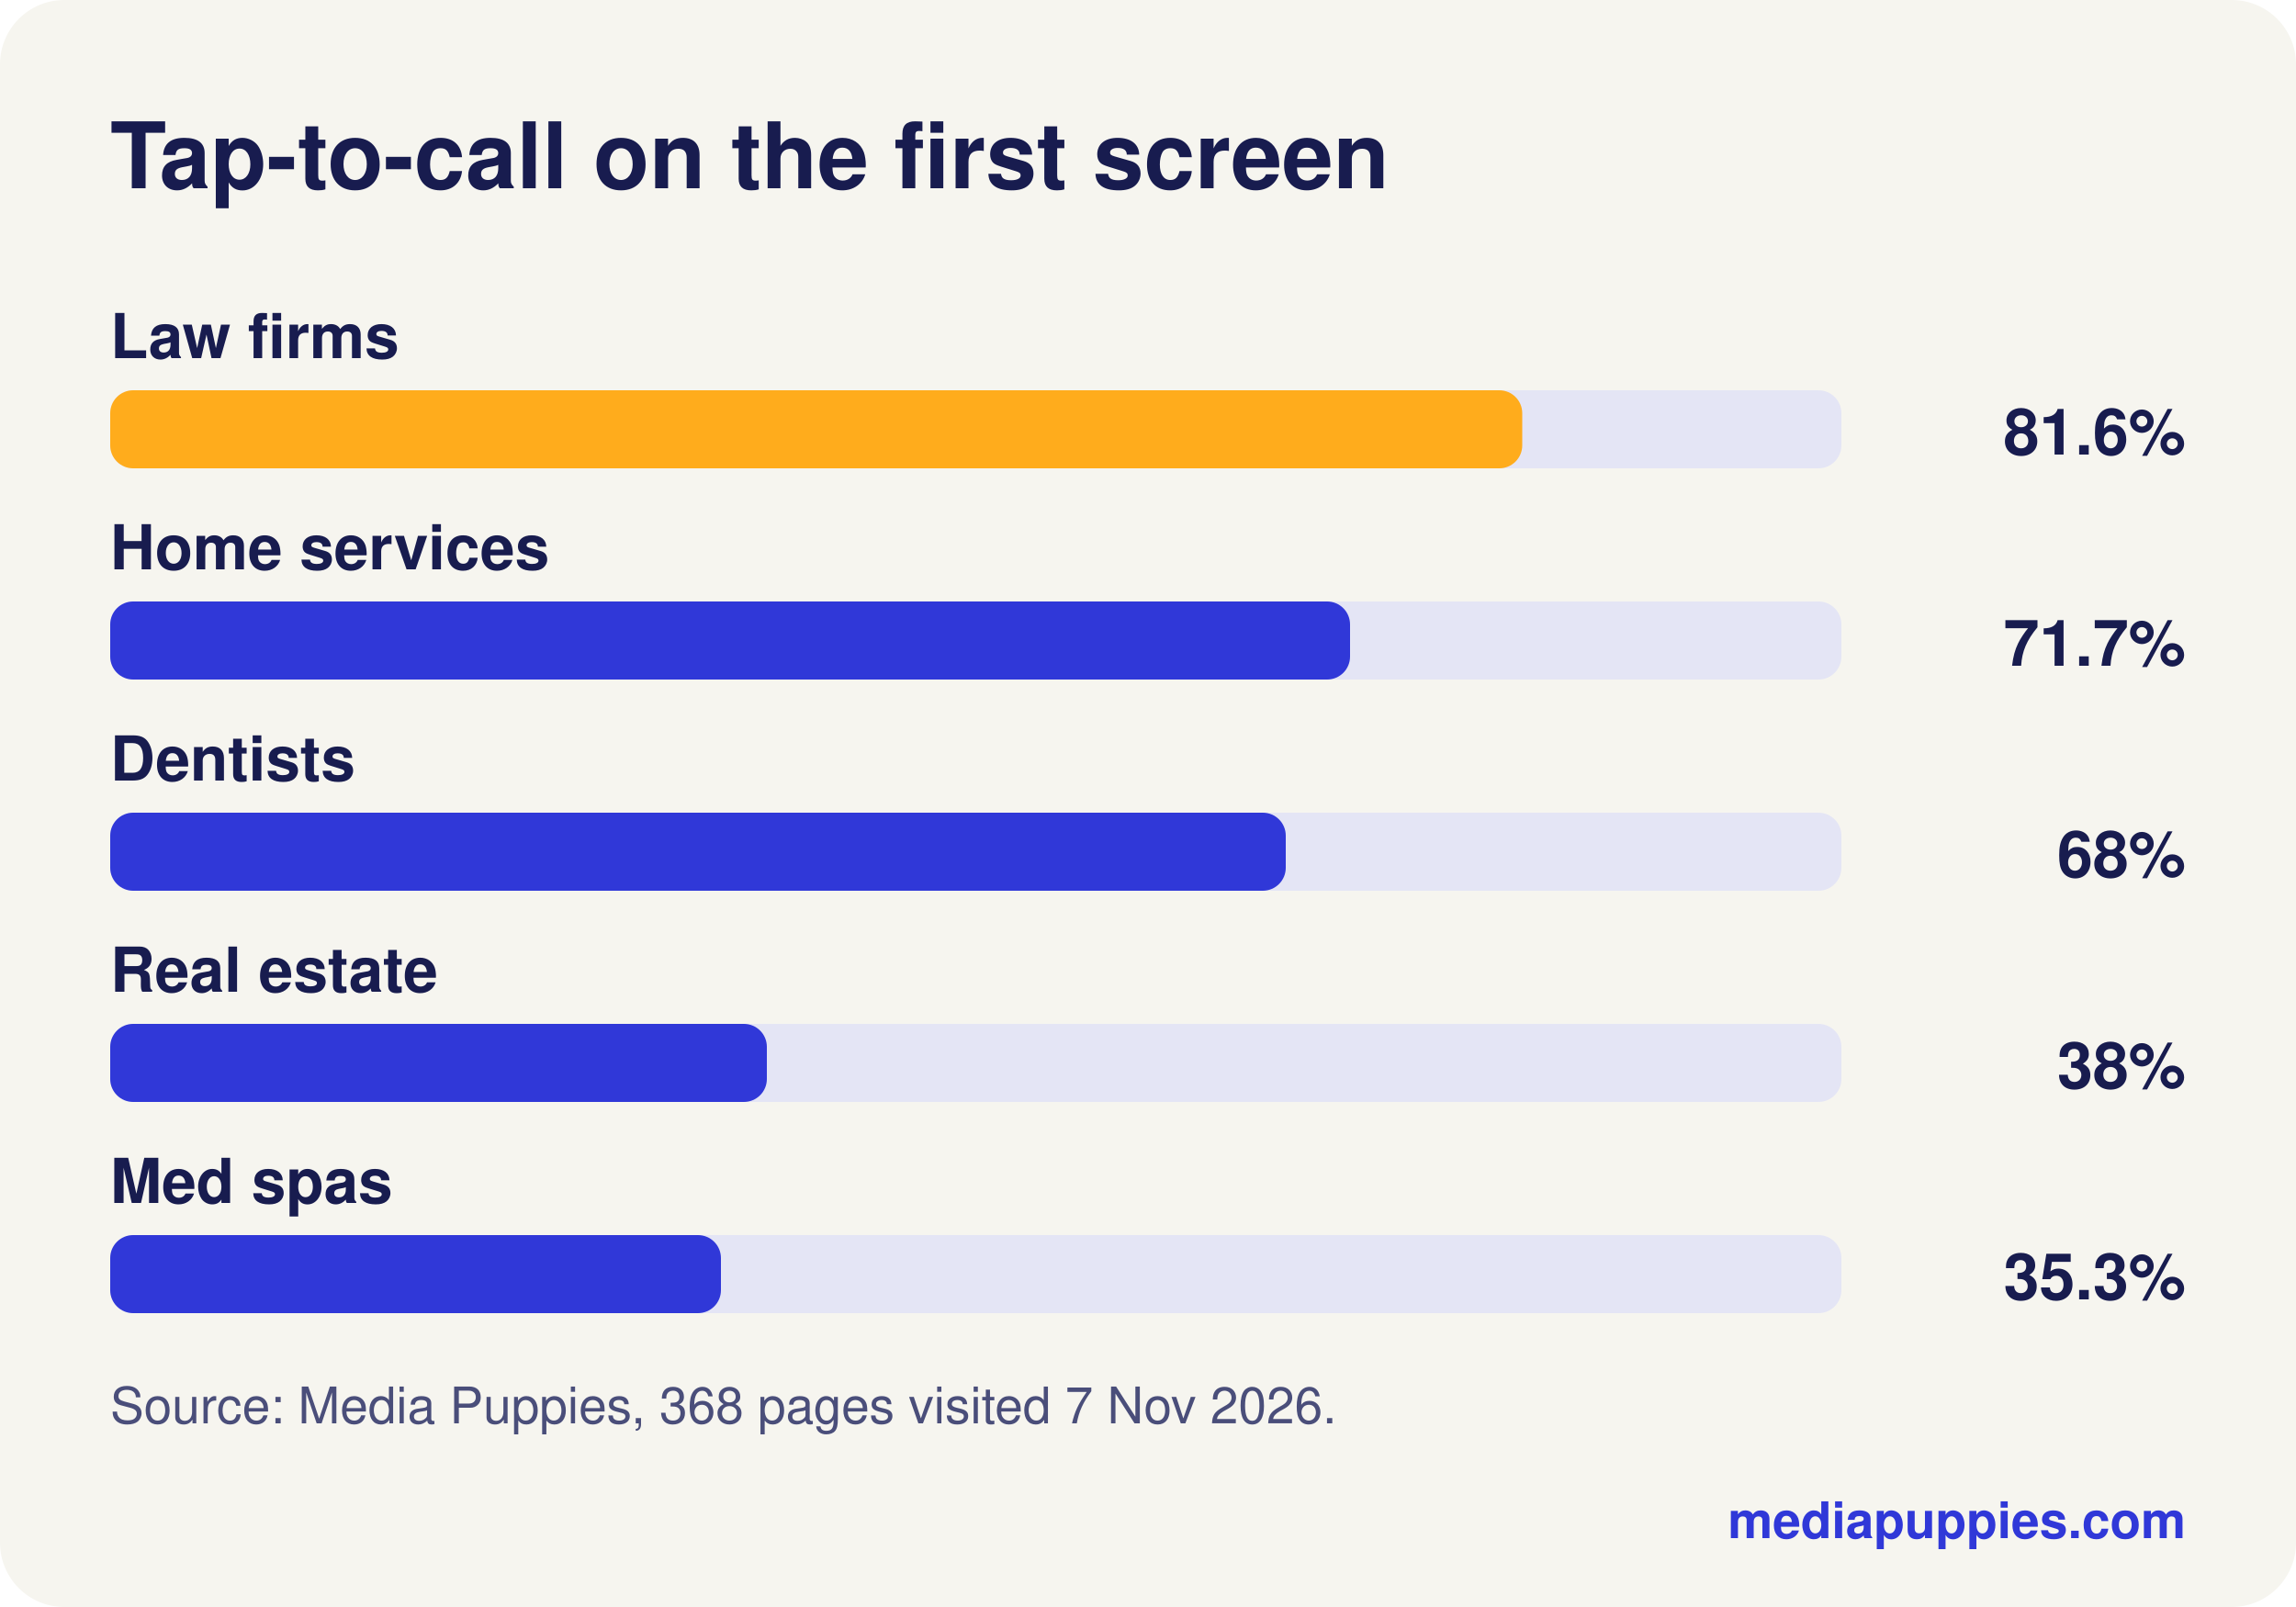
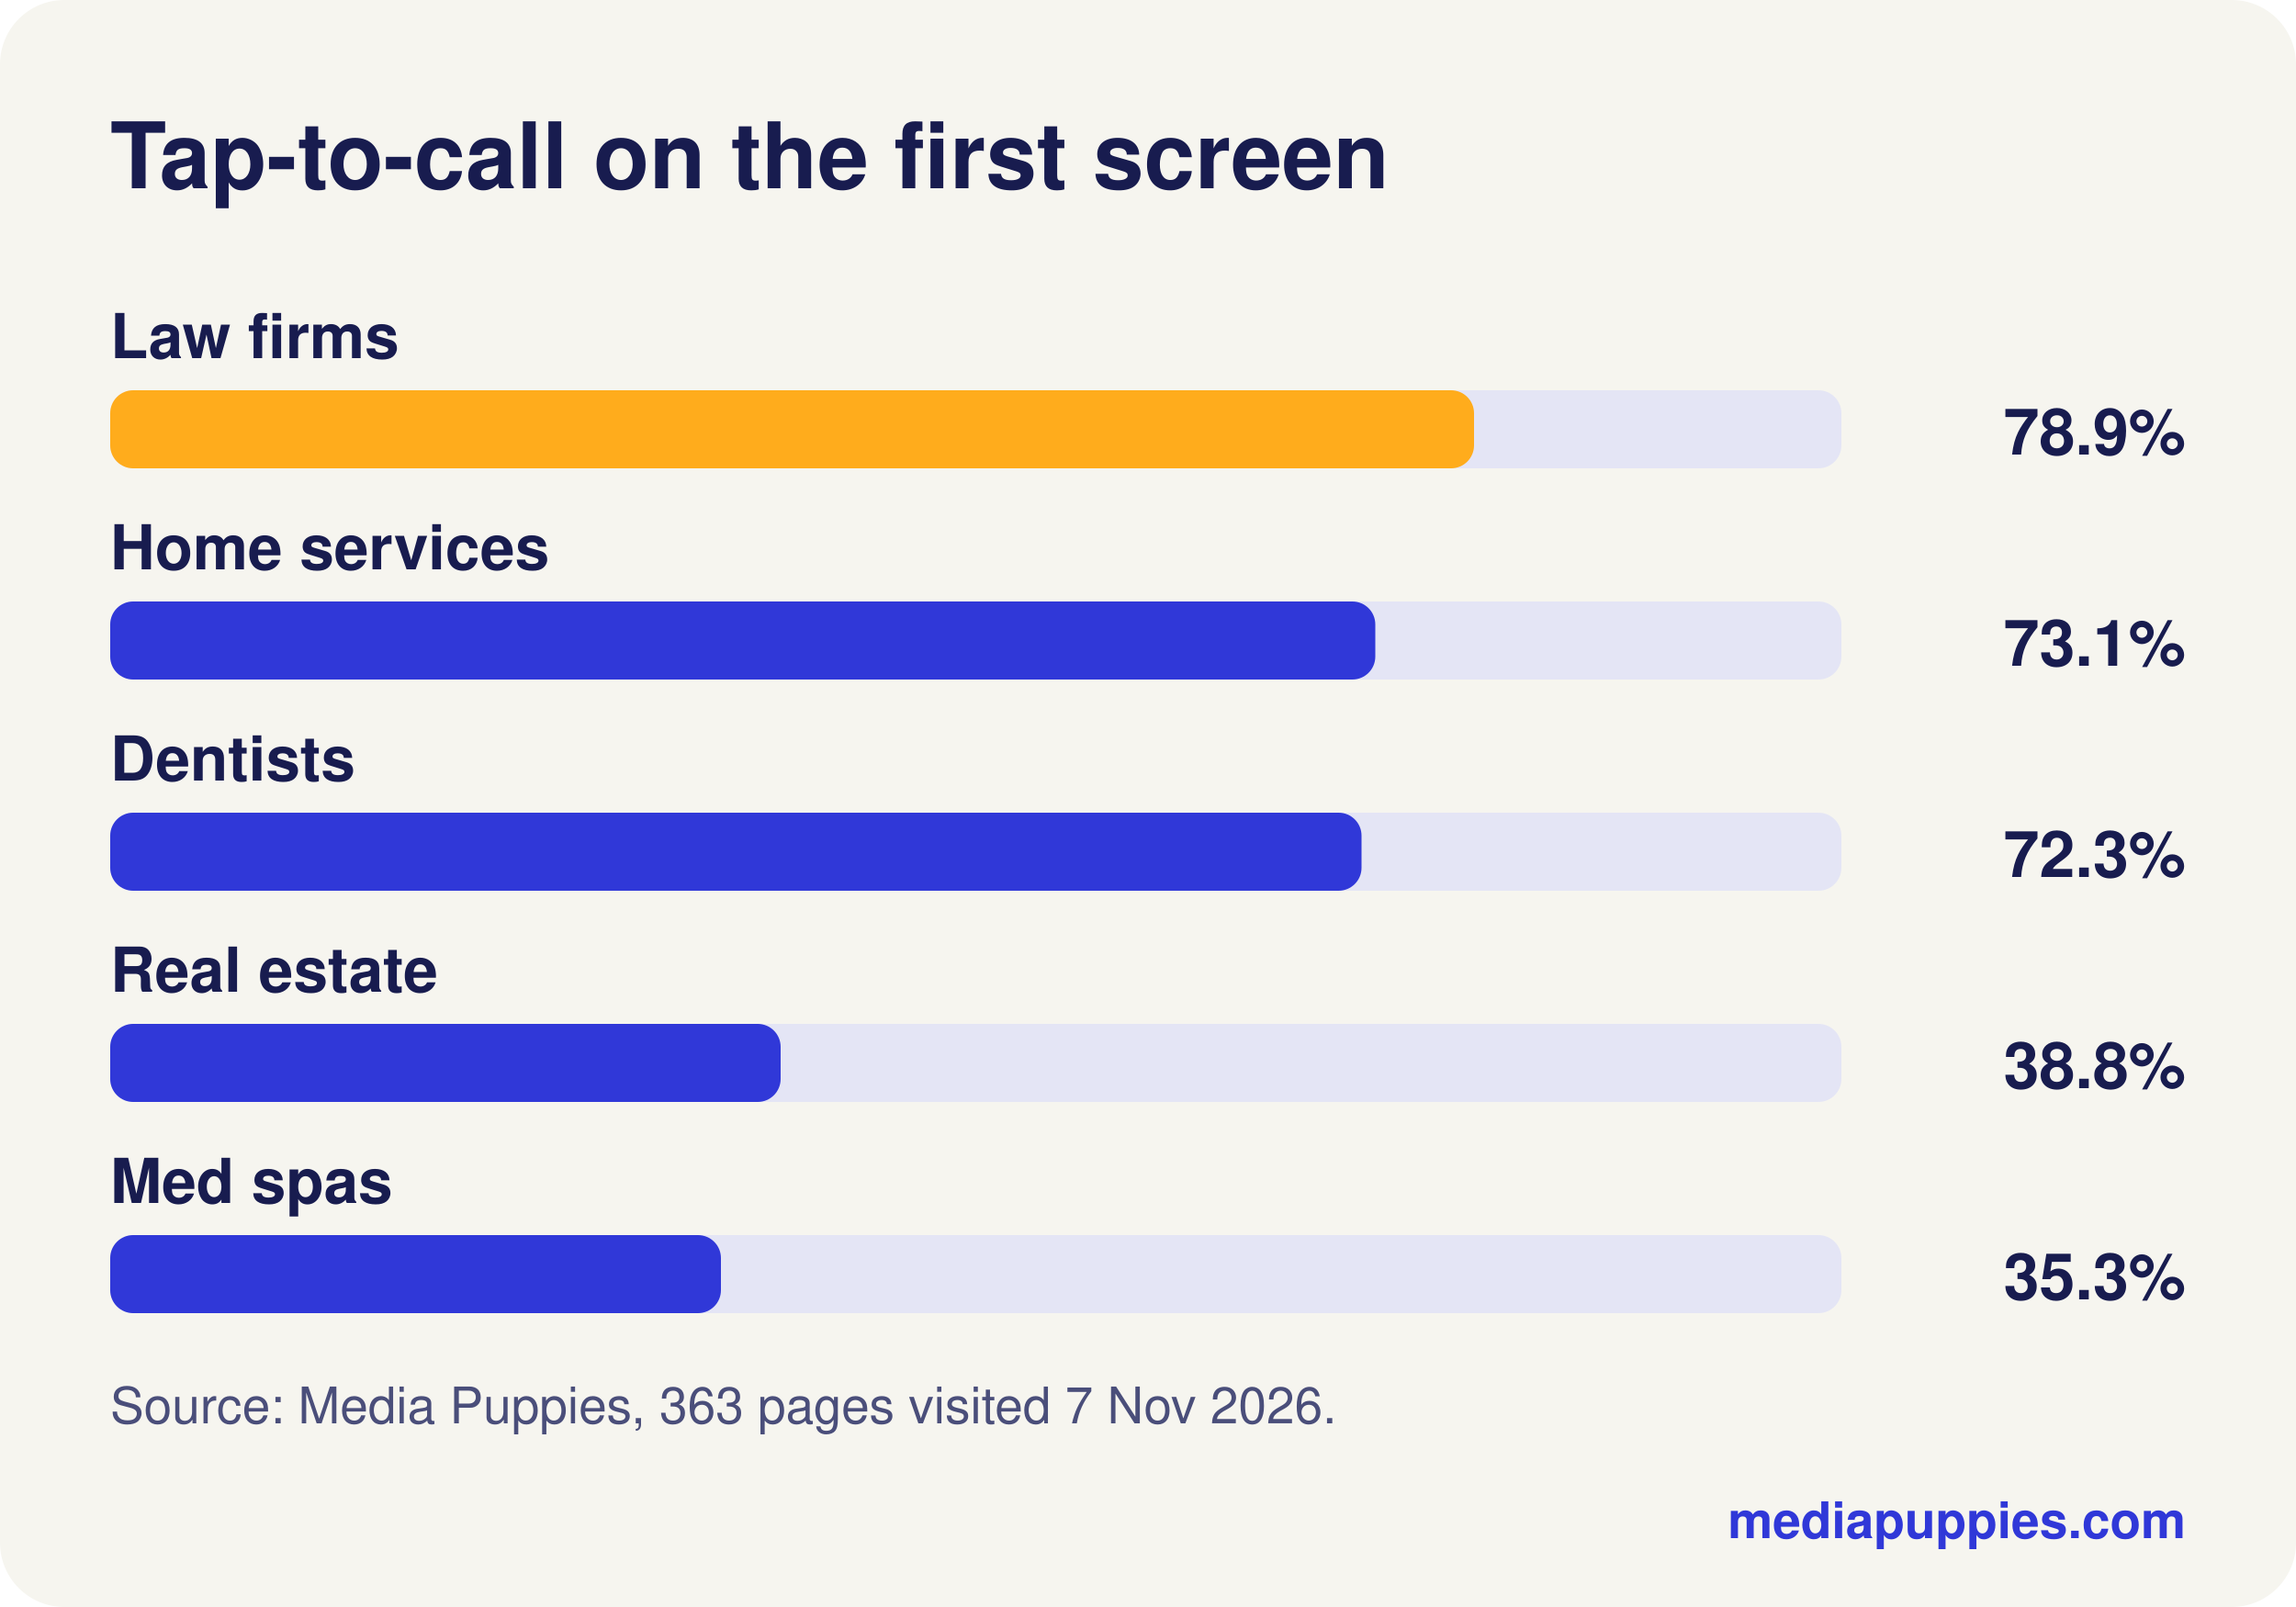
<svg xmlns="http://www.w3.org/2000/svg" viewBox="0 0 1000 700" role="img" aria-label="Share of ad landing pages with a tap-to-call link on the first phone screen, by industry">
  <rect width="1000" height="700" rx="28" fill="#F6F5EF" />
  <text x="48" y="82" font-family="Helvetica Neue, Helvetica, Arial, sans-serif" font-size="40" font-weight="700" fill="#181C4F" text-anchor="start">Tap-to-call on the first screen</text>
  <text x="48" y="156" font-family="Helvetica Neue, Helvetica, Arial, sans-serif" font-size="27" font-weight="700" fill="#181C4F" text-anchor="start">Law firms</text>
  <rect x="48" y="170" width="754" height="34" rx="10" fill="#E4E5F5" />
-   <rect x="48" y="170" width="615" height="34" rx="10" fill="#FFAC1C" />
-   <text x="952" y="198" font-family="Helvetica Neue, Helvetica, Arial, sans-serif" font-size="28" font-weight="700" fill="#181C4F" text-anchor="end">81.6%</text>
+   <rect x="48" y="170" width="594" height="34" rx="10" fill="#FFAC1C" />
+   <text x="952" y="198" font-family="Helvetica Neue, Helvetica, Arial, sans-serif" font-size="28" font-weight="700" fill="#181C4F" text-anchor="end">78.9%</text>
  <text x="48" y="248" font-family="Helvetica Neue, Helvetica, Arial, sans-serif" font-size="27" font-weight="700" fill="#181C4F" text-anchor="start">Home services</text>
  <rect x="48" y="262" width="754" height="34" rx="10" fill="#E4E5F5" />
-   <rect x="48" y="262" width="540" height="34" rx="10" fill="#3038D8" />
-   <text x="952" y="290" font-family="Helvetica Neue, Helvetica, Arial, sans-serif" font-size="28" font-weight="700" fill="#181C4F" text-anchor="end">71.7%</text>
+   <rect x="48" y="262" width="551" height="34" rx="10" fill="#3038D8" />
+   <text x="952" y="290" font-family="Helvetica Neue, Helvetica, Arial, sans-serif" font-size="28" font-weight="700" fill="#181C4F" text-anchor="end">73.1%</text>
  <text x="48" y="340" font-family="Helvetica Neue, Helvetica, Arial, sans-serif" font-size="27" font-weight="700" fill="#181C4F" text-anchor="start">Dentists</text>
  <rect x="48" y="354" width="754" height="34" rx="10" fill="#E4E5F5" />
-   <rect x="48" y="354" width="512" height="34" rx="10" fill="#3038D8" />
-   <text x="952" y="382" font-family="Helvetica Neue, Helvetica, Arial, sans-serif" font-size="28" font-weight="700" fill="#181C4F" text-anchor="end">68%</text>
+   <rect x="48" y="354" width="545" height="34" rx="10" fill="#3038D8" />
+   <text x="952" y="382" font-family="Helvetica Neue, Helvetica, Arial, sans-serif" font-size="28" font-weight="700" fill="#181C4F" text-anchor="end">72.3%</text>
  <text x="48" y="432" font-family="Helvetica Neue, Helvetica, Arial, sans-serif" font-size="27" font-weight="700" fill="#181C4F" text-anchor="start">Real estate</text>
  <rect x="48" y="446" width="754" height="34" rx="10" fill="#E4E5F5" />
-   <rect x="48" y="446" width="286" height="34" rx="10" fill="#3038D8" />
-   <text x="952" y="474" font-family="Helvetica Neue, Helvetica, Arial, sans-serif" font-size="28" font-weight="700" fill="#181C4F" text-anchor="end">38%</text>
+   <rect x="48" y="446" width="292" height="34" rx="10" fill="#3038D8" />
+   <text x="952" y="474" font-family="Helvetica Neue, Helvetica, Arial, sans-serif" font-size="28" font-weight="700" fill="#181C4F" text-anchor="end">38.8%</text>
  <text x="48" y="524" font-family="Helvetica Neue, Helvetica, Arial, sans-serif" font-size="27" font-weight="700" fill="#181C4F" text-anchor="start">Med spas</text>
  <rect x="48" y="538" width="754" height="34" rx="10" fill="#E4E5F5" />
  <rect x="48" y="538" width="266" height="34" rx="10" fill="#3038D8" />
  <text x="952" y="566" font-family="Helvetica Neue, Helvetica, Arial, sans-serif" font-size="28" font-weight="700" fill="#181C4F" text-anchor="end">35.3%</text>
-   <text x="48" y="620" font-family="Helvetica Neue, Helvetica, Arial, sans-serif" font-size="22" font-weight="400" fill="#4A4E7A" text-anchor="start">Source: Media Puppies, 368 pages visited 7 Nov 2026.</text>
+   <text x="48" y="620" font-family="Helvetica Neue, Helvetica, Arial, sans-serif" font-size="22" font-weight="400" fill="#4A4E7A" text-anchor="start">Source: Media Puppies, 363 pages visited 7 Nov 2026.</text>
  <text x="952" y="670" font-family="Helvetica Neue, Helvetica, Arial, sans-serif" font-size="22" font-weight="700" fill="#3038D8" text-anchor="end">mediapuppies.com</text>
</svg>
